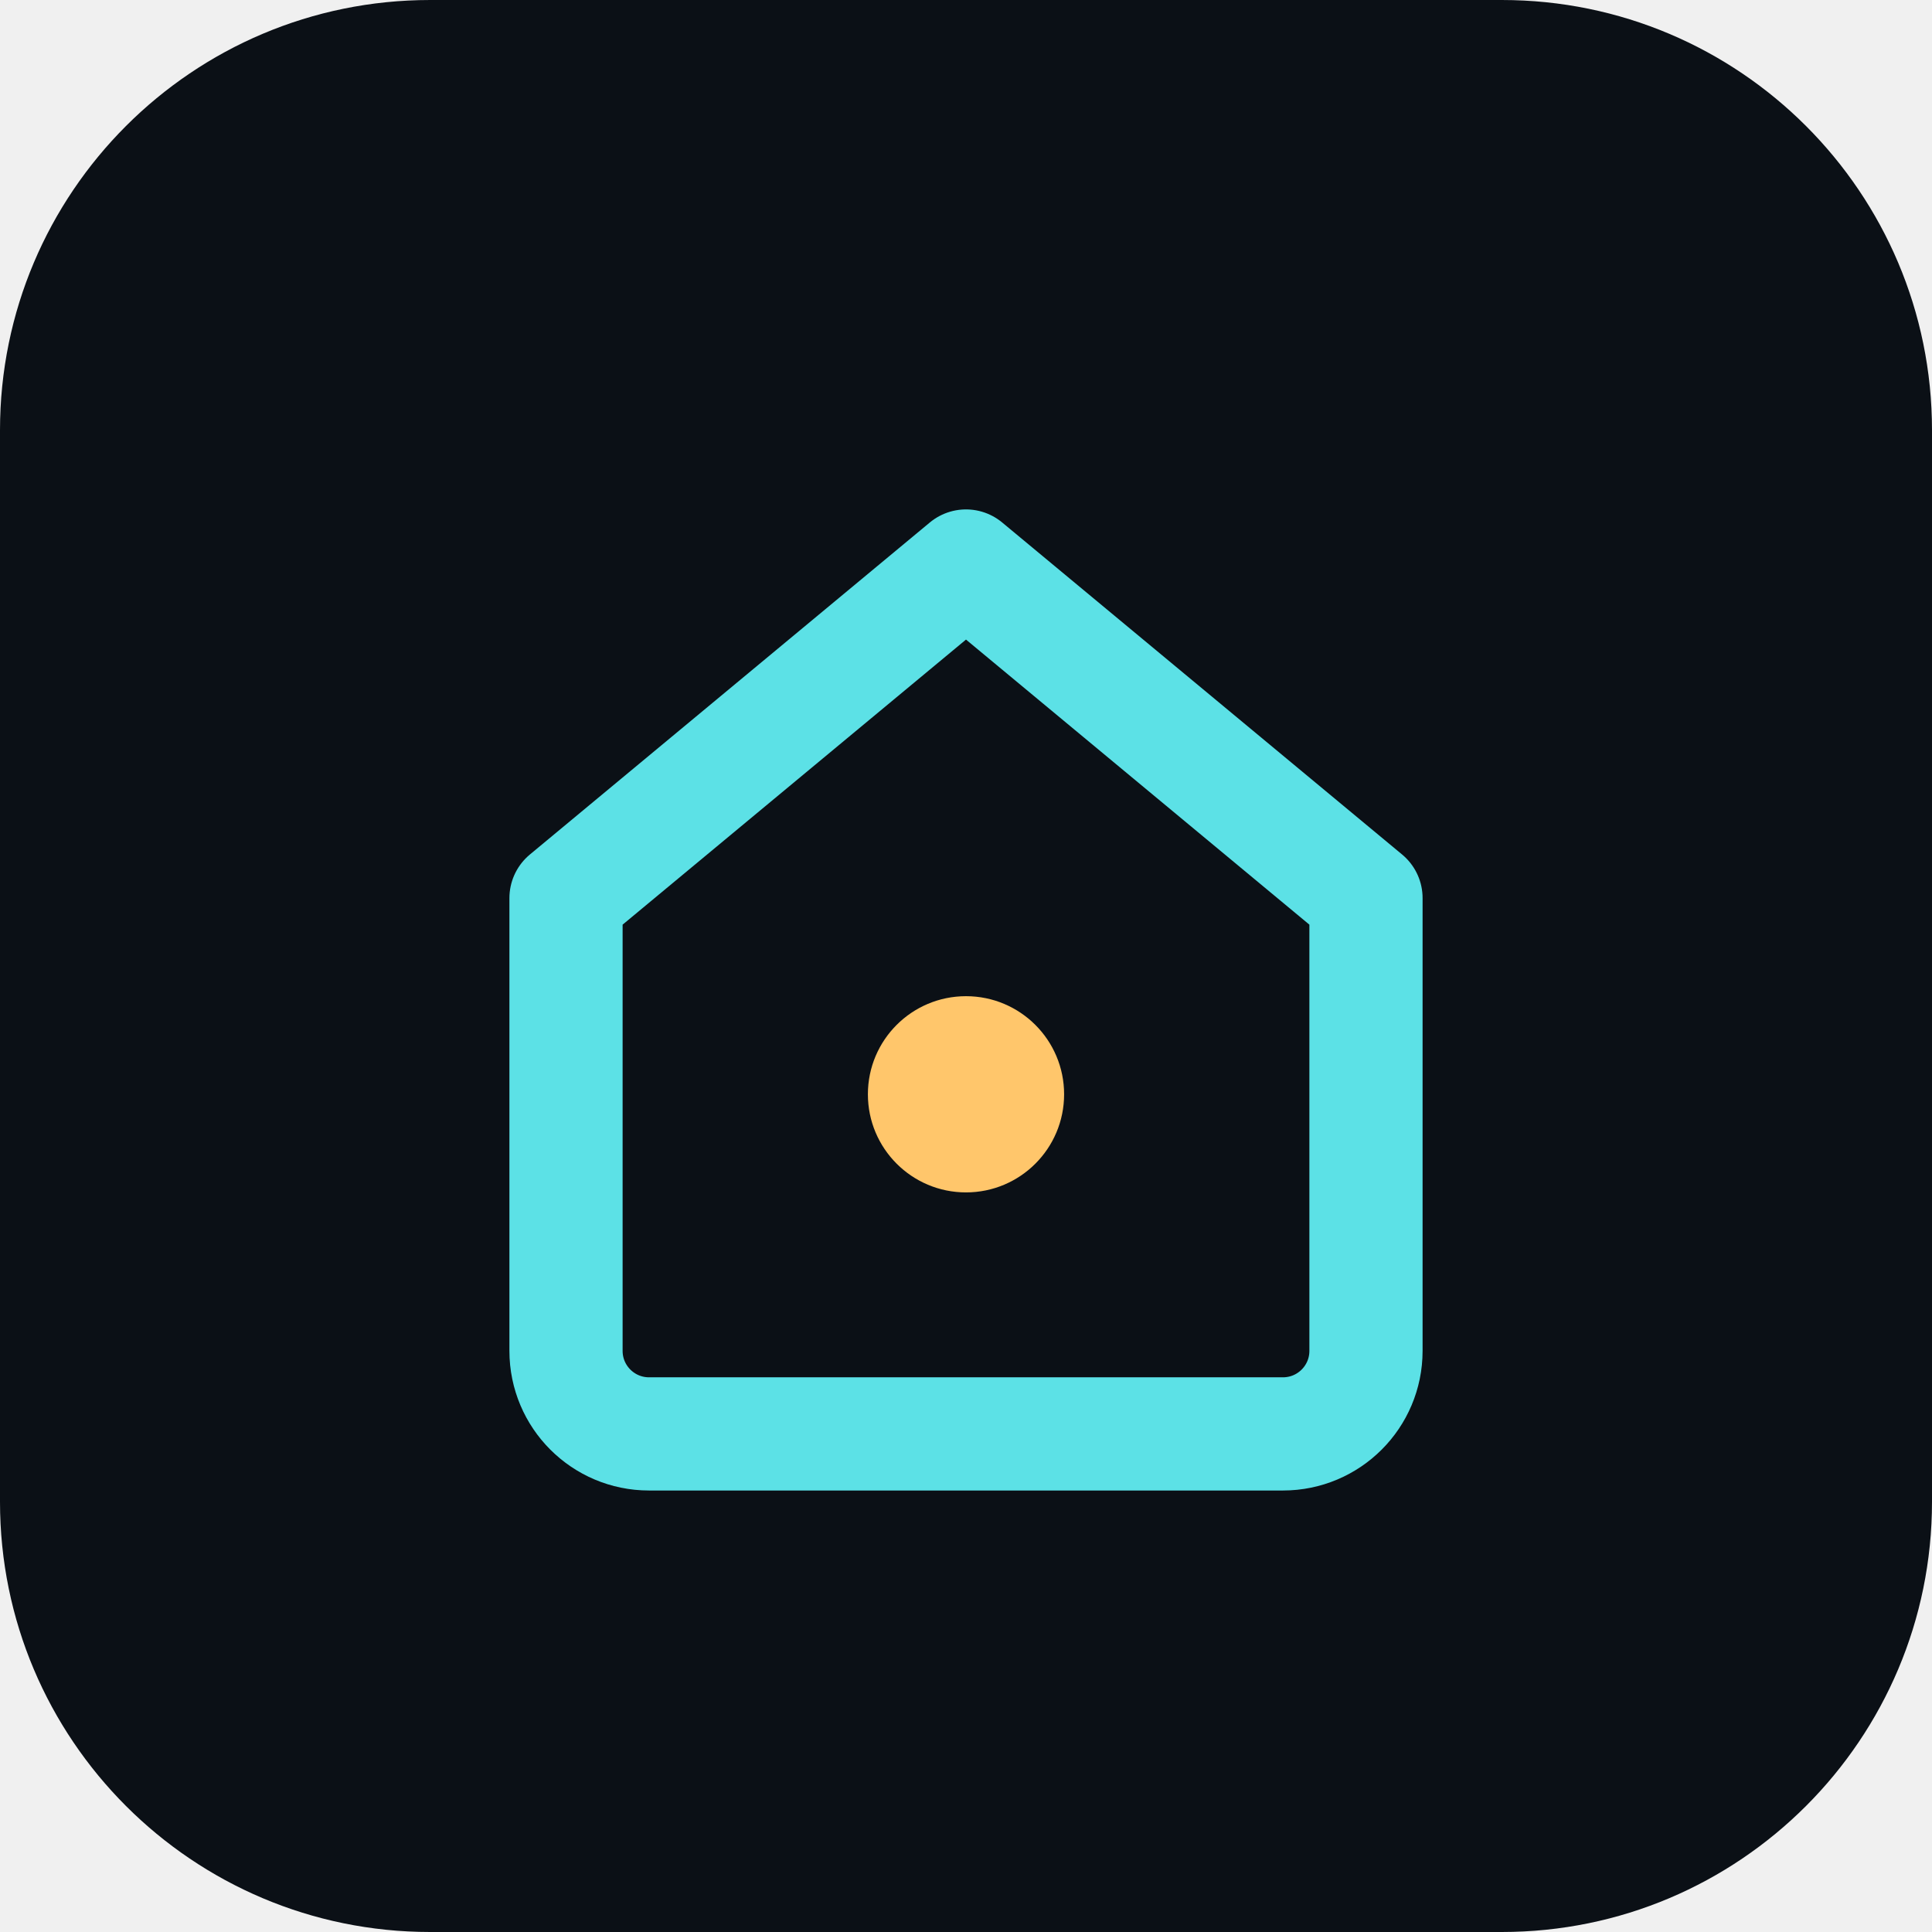
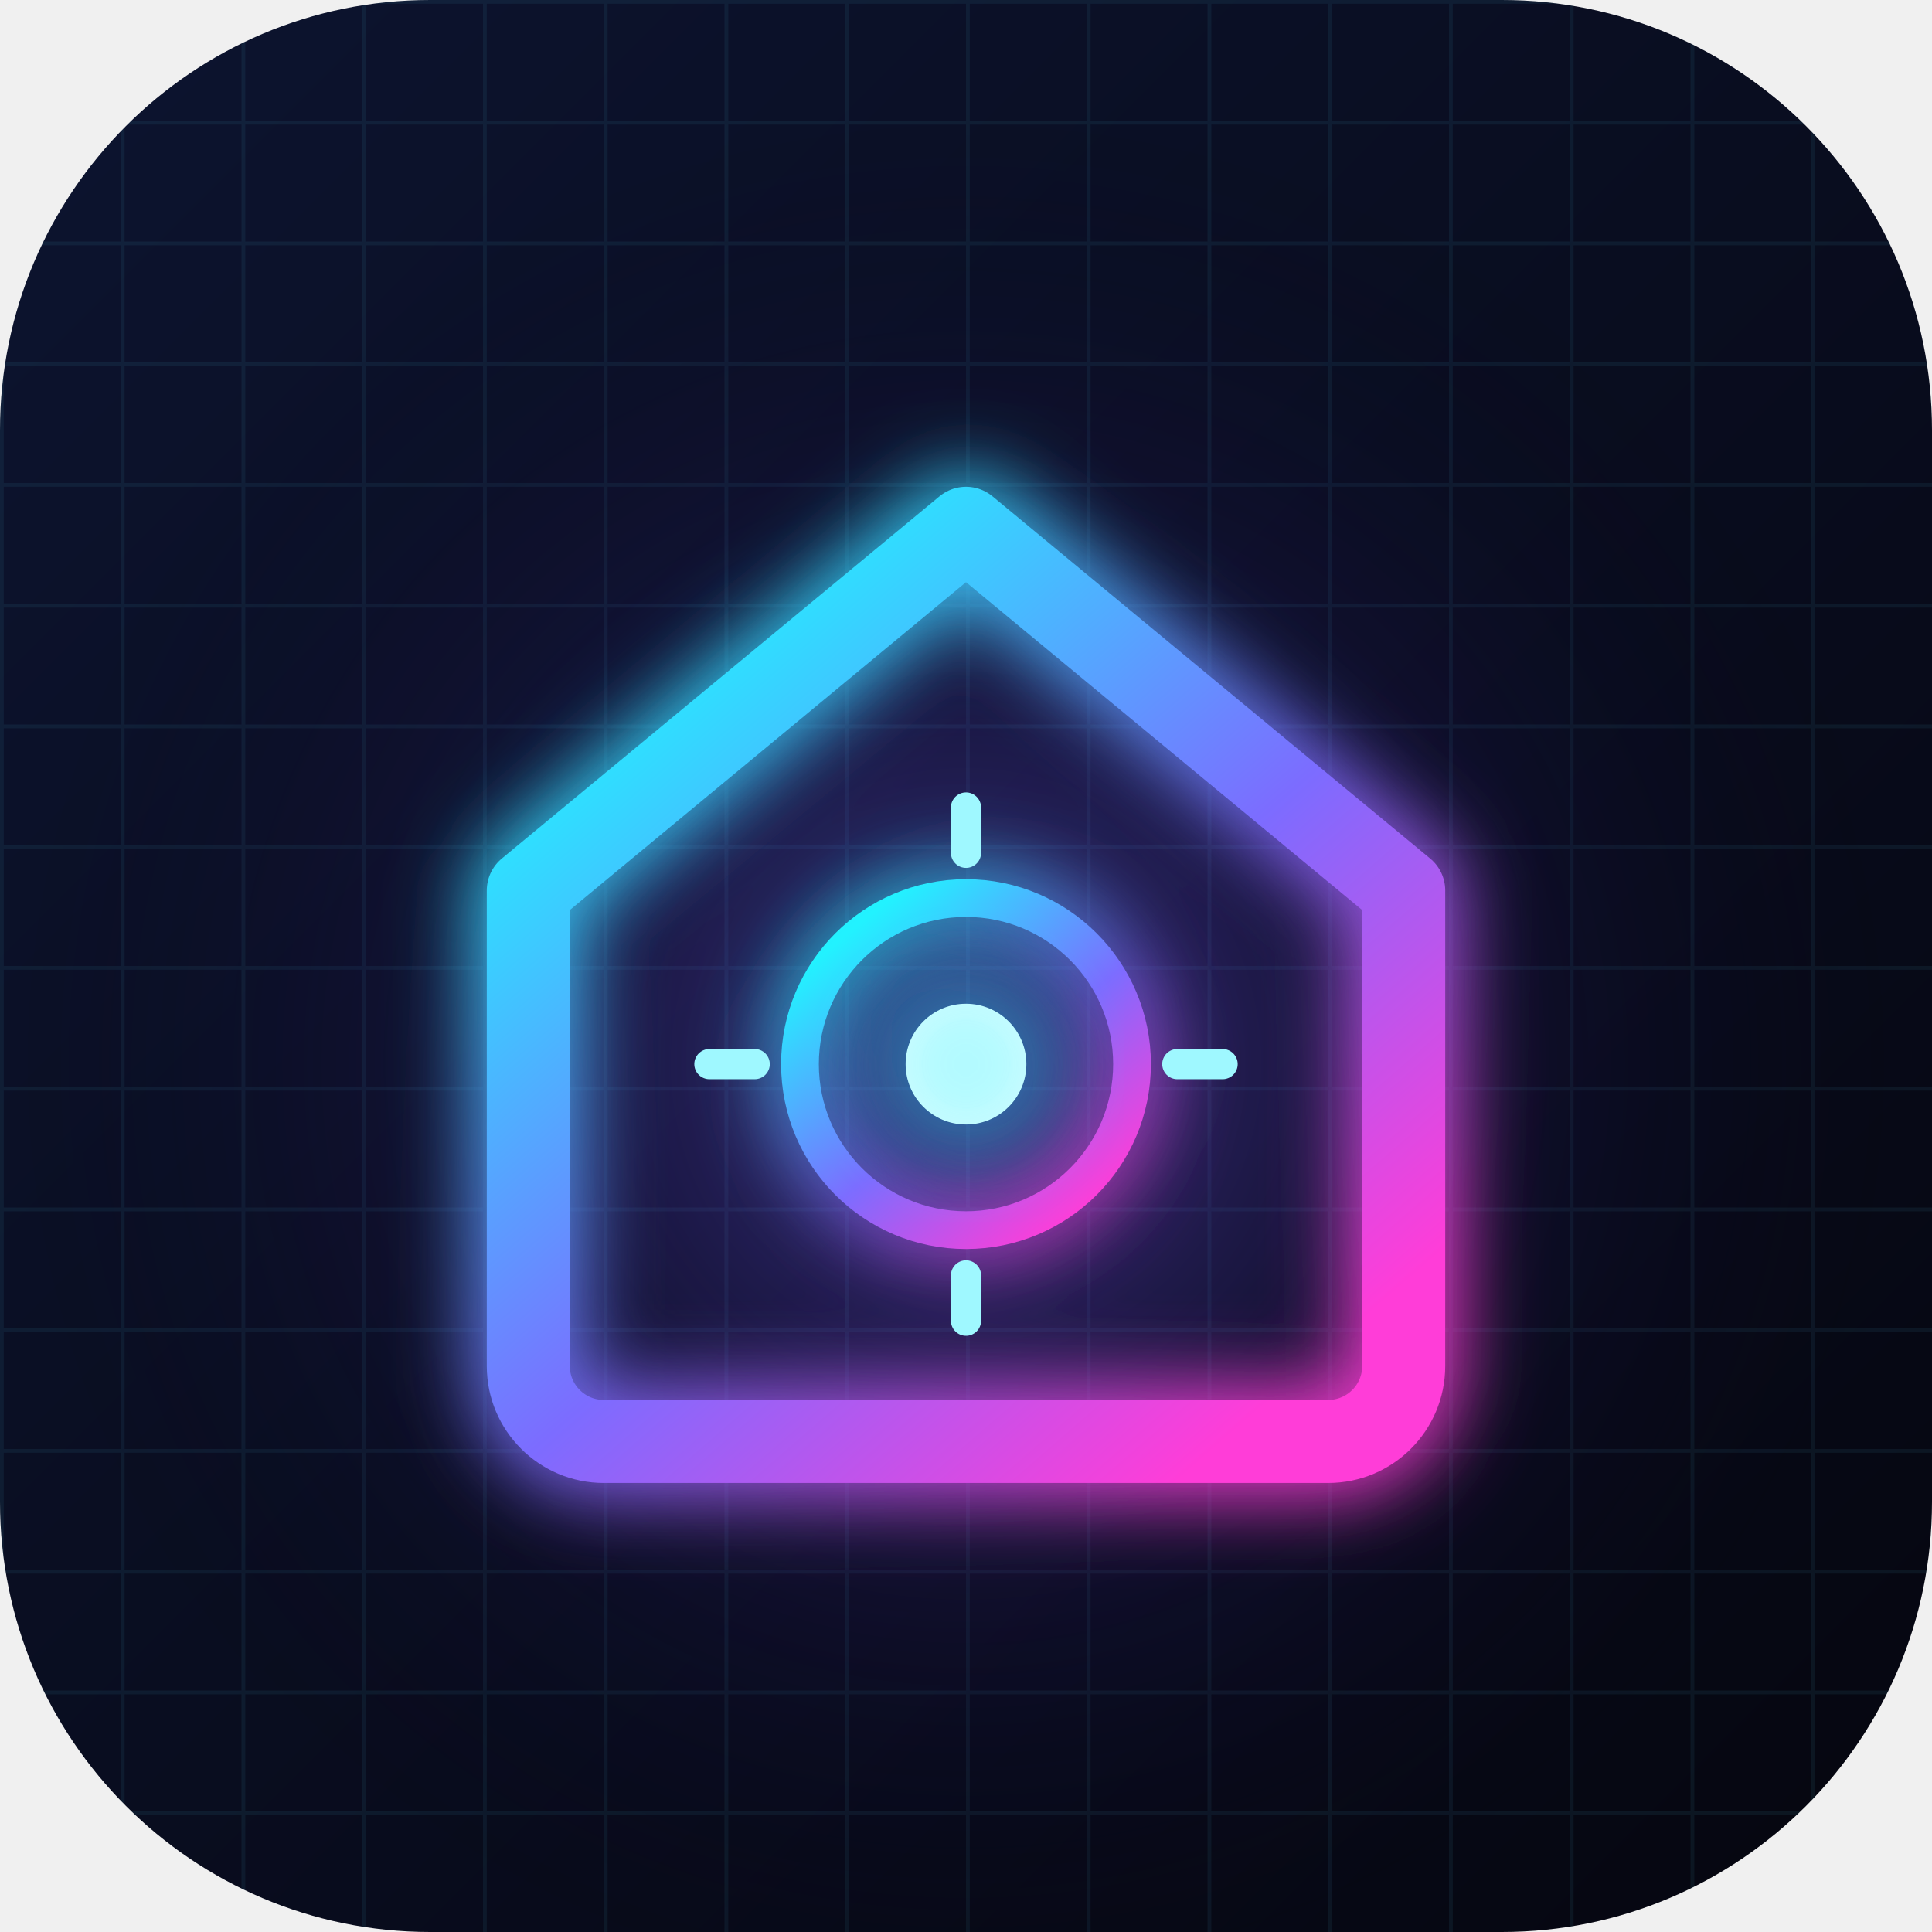
<svg xmlns="http://www.w3.org/2000/svg" viewBox="0 0 512 512">
-   <rect width="512" height="512" rx="114" fill="#0B1016" />
-   <path d="M150 238 L256 150 L362 238 V358 A22 22 0 0 1 340 380 H172 A22 22 0 0 1 150 358 Z" fill="none" stroke="#5CE1E6" stroke-width="30" stroke-linejoin="round" />
-   <circle cx="256" cy="290" r="26" fill="#FFC66B" />
+   <defs>
+     <linearGradient id="bg" x1="0" y1="0" x2="1" y2="1">
+       <stop offset="0" stop-color="#0D1430" />
+       <stop offset="1" stop-color="#05060F" />
+     </linearGradient>
+     <radialGradient id="halo" cx="0.5" cy="0.55" r="0.5">
+       <stop offset="0" stop-color="#7B5CFF" stop-opacity="0.45" />
+       <stop offset="0.6" stop-color="#2A1A6B" stop-opacity="0.15" />
+       <stop offset="1" stop-color="#000" stop-opacity="0" />
+     </radialGradient>
+     <linearGradient id="neon" x1="0.15" y1="0.1" x2="0.85" y2="0.95">
+       <stop offset="0" stop-color="#22F2FF" />
+       <stop offset="0.55" stop-color="#7C6CFF" />
+       <stop offset="1" stop-color="#FF3DD8" />
+     </linearGradient>
+     <filter id="glow" x="-30%" y="-30%" width="160%" height="160%">
+       <feGaussianBlur stdDeviation="10" />
+     </filter>
+     <pattern id="grid" width="32" height="32" patternUnits="userSpaceOnUse">
+       <path d="M32 0H0V32" fill="none" stroke="#5CE1FF" stroke-opacity="0.07" stroke-width="2" />
+     </pattern>
+   </defs>
+   <rect width="512" height="512" rx="114" fill="url(#bg)" />
+   <rect width="512" height="512" rx="114" fill="url(#grid)" />
+   <rect width="512" height="512" rx="114" fill="url(#halo)" />
+   <g id="mark" fill="none" stroke-linecap="round" stroke-linejoin="round">
+     <g filter="url(#glow)" opacity="0.9">
+       <path d="M140 236 L256 140 L372 236 V362 A20 20 0 0 1 352 382 H160 A20 20 0 0 1 140 362 Z" stroke="url(#neon)" stroke-width="30" />
+       <circle cx="256" cy="282" r="44" stroke="url(#neon)" stroke-width="14" />
+     </g>
+     <path d="M140 236 L256 140 L372 236 V362 A20 20 0 0 1 352 382 H160 A20 20 0 0 1 140 362 Z" stroke="url(#neon)" stroke-width="22" />
+     <circle cx="256" cy="282" r="44" stroke="url(#neon)" stroke-width="10" />
+     <path d="M256 214 V226 M256 338 V350 M188 282 H200 M312 282 H324" stroke="#9FF8FF" stroke-width="8" />
+     <circle cx="256" cy="282" r="16" fill="#FFFFFF" />
+     <circle cx="256" cy="282" r="26" fill="#22F2FF" opacity="0.35" filter="url(#glow)" />
+   </g>
</svg>
